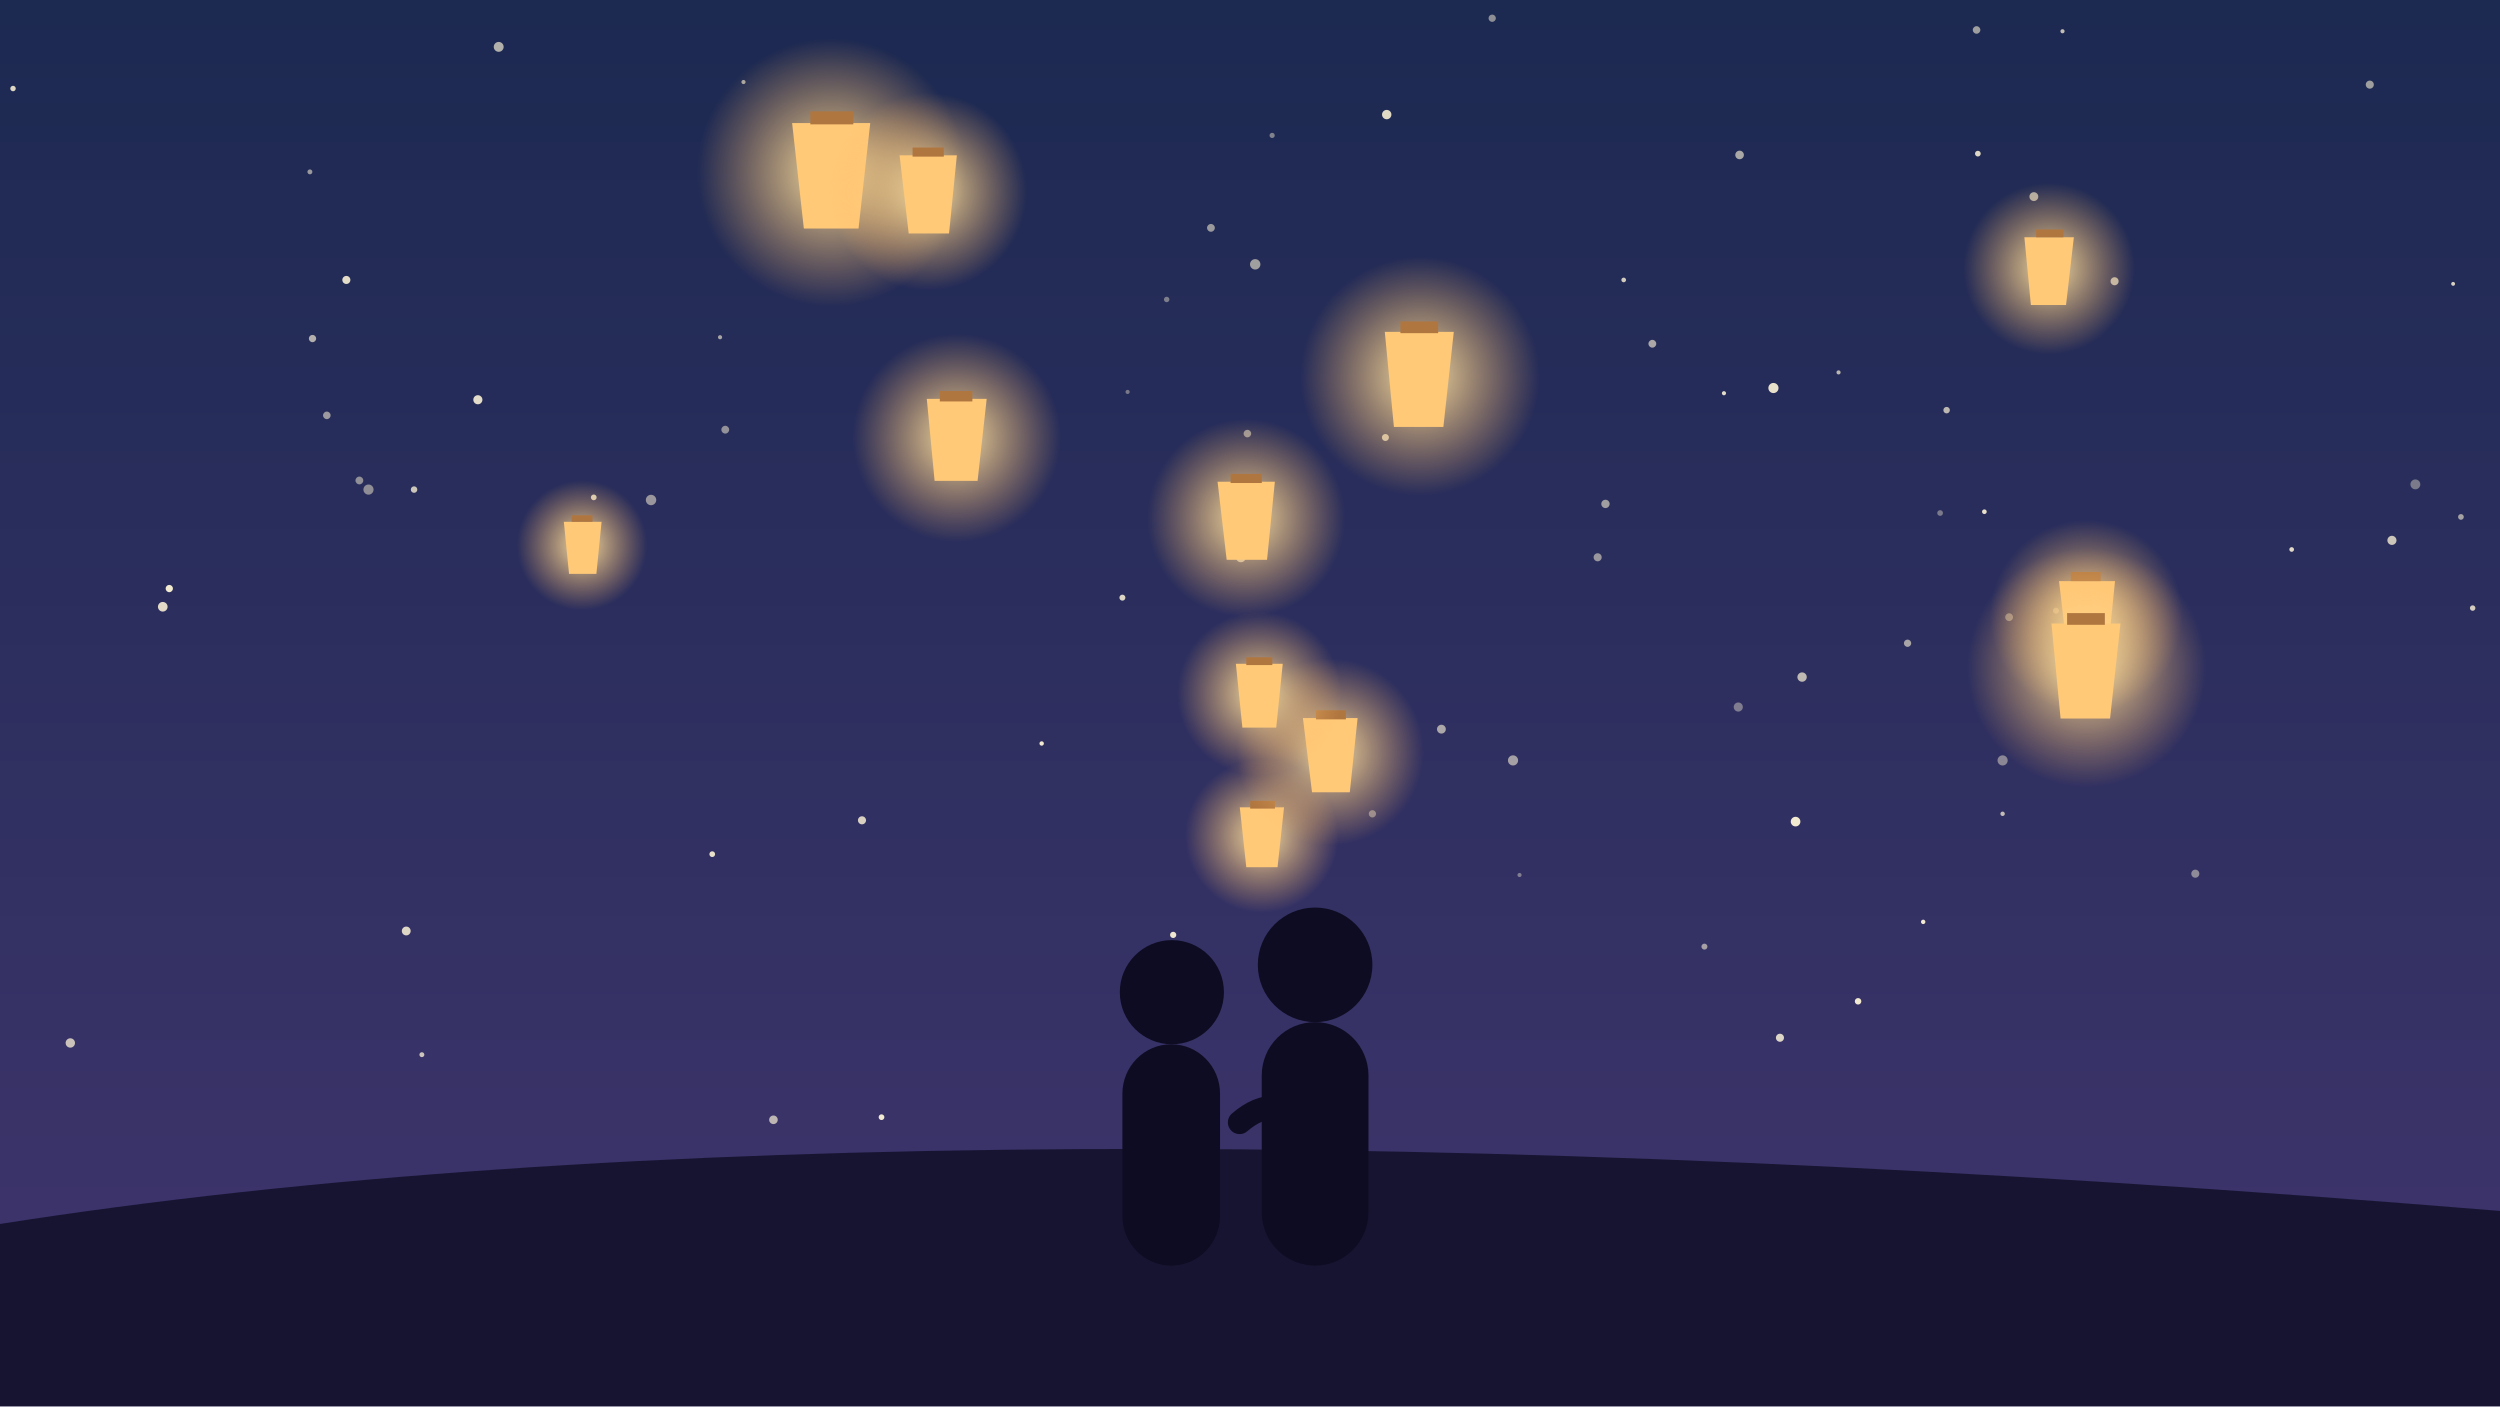
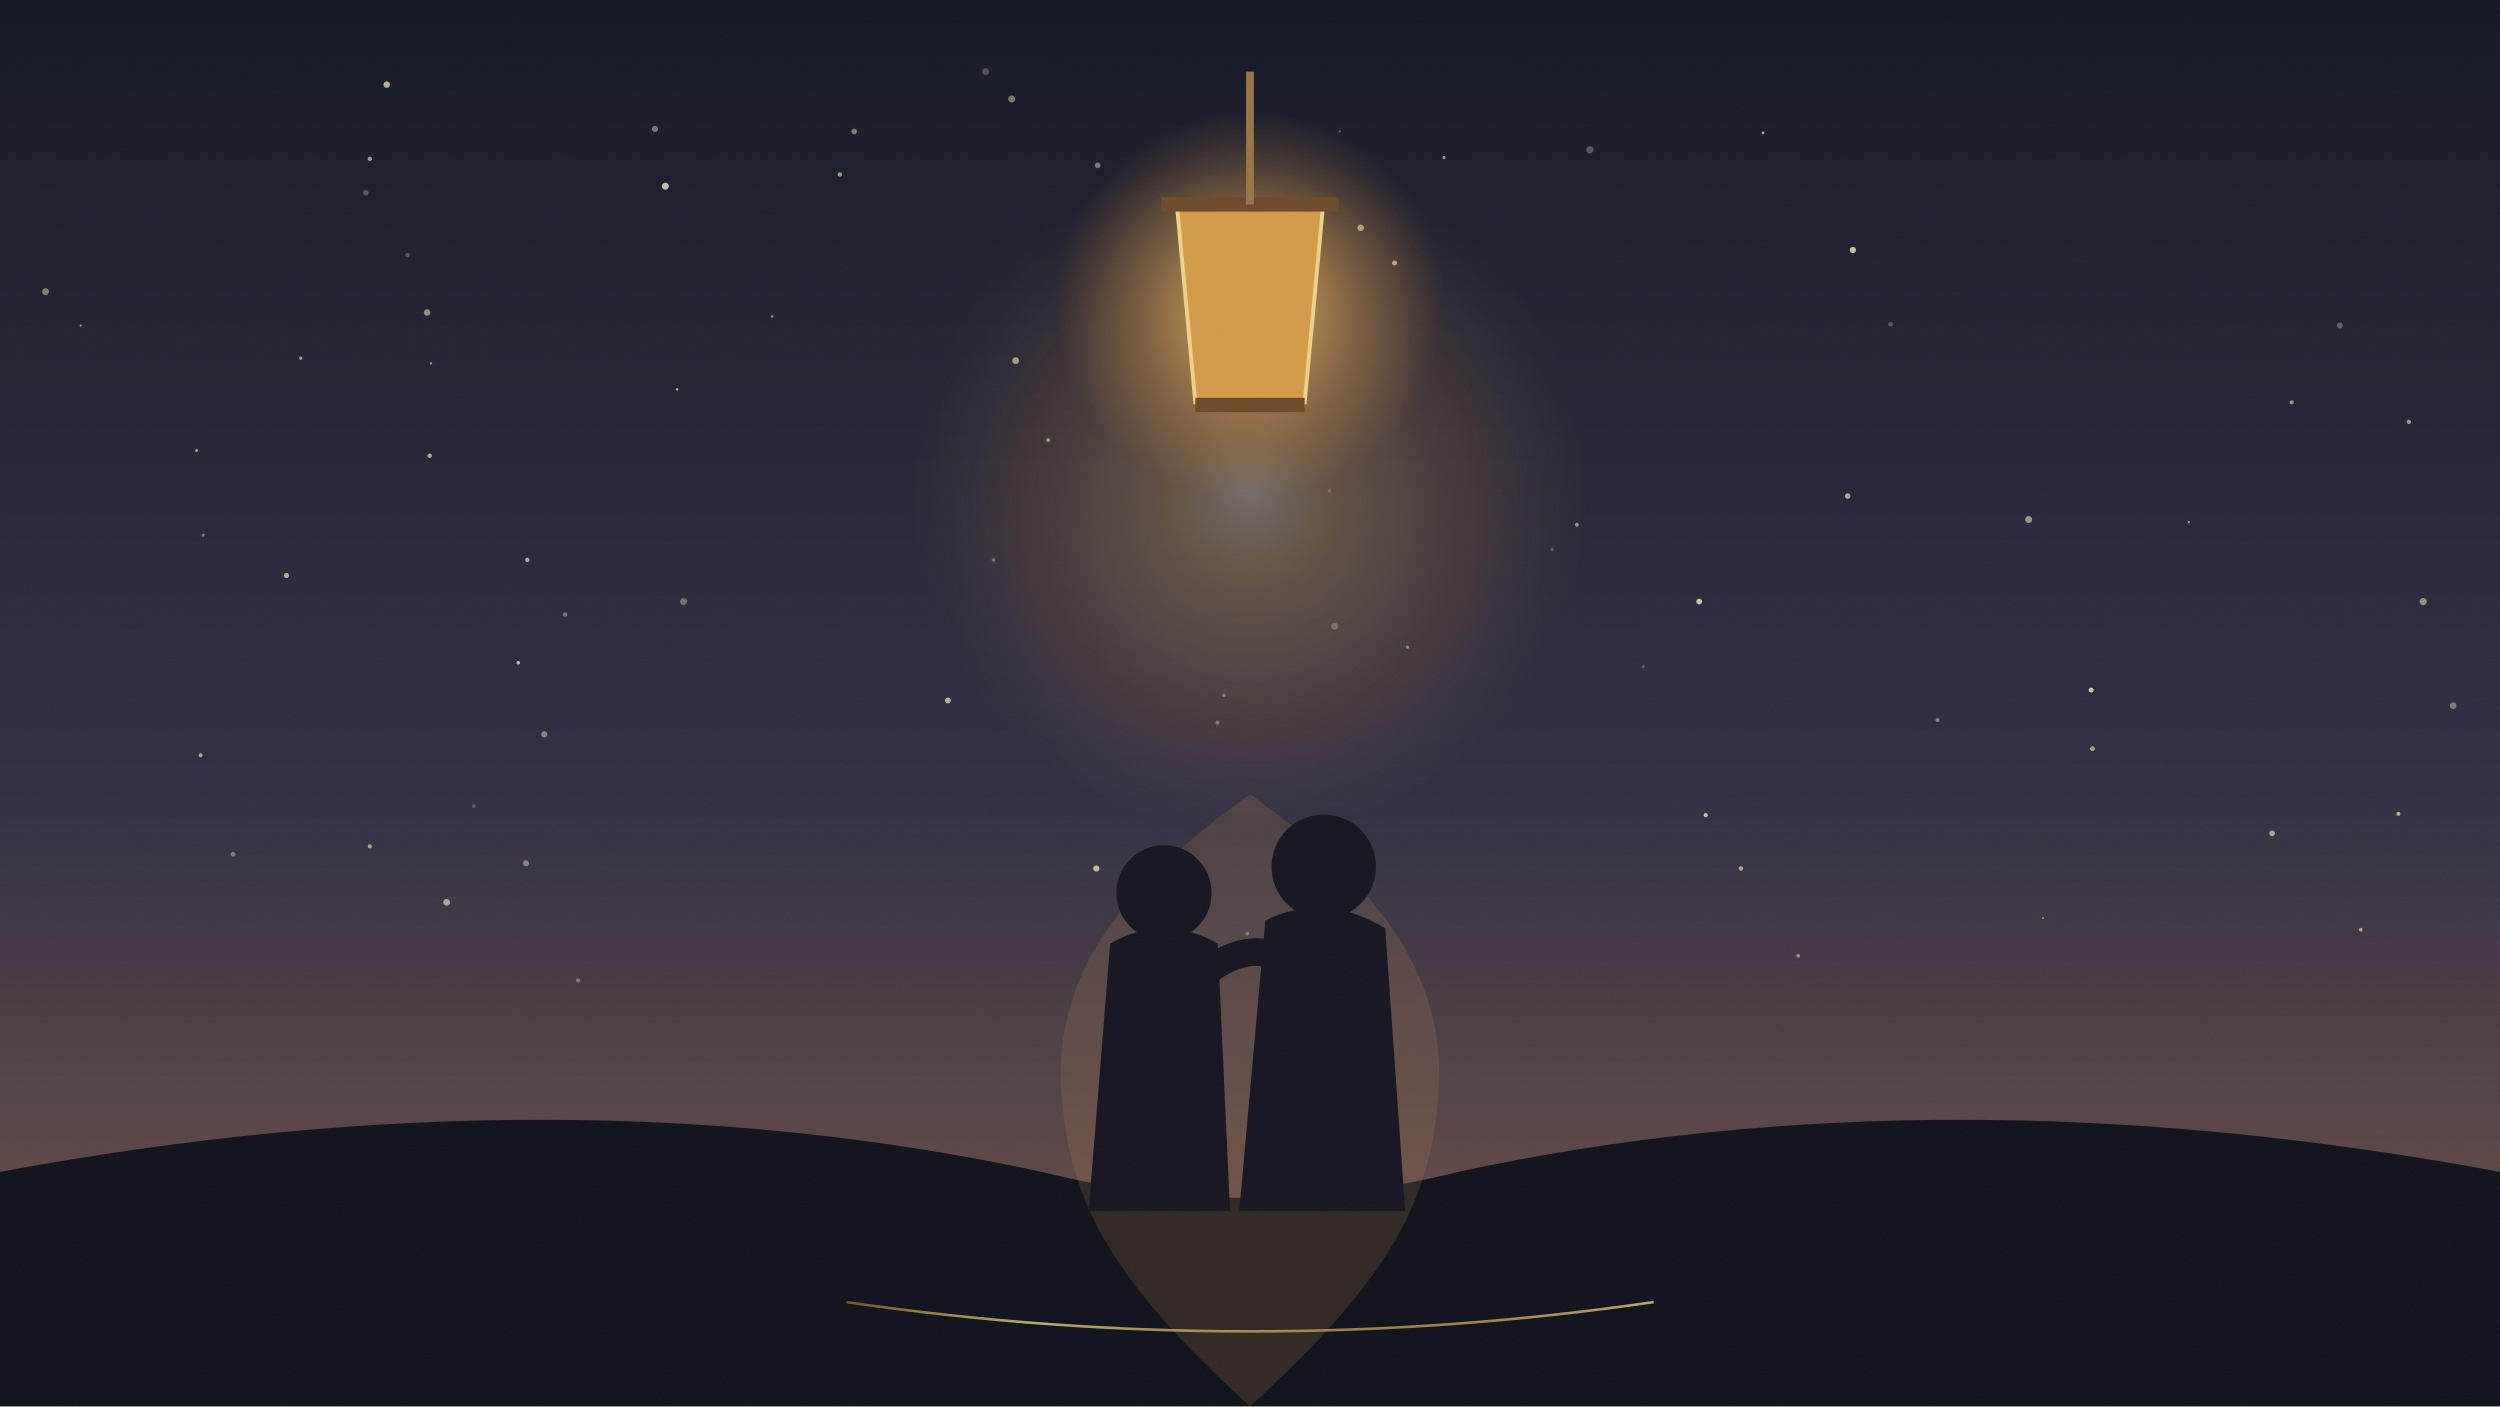
<svg xmlns="http://www.w3.org/2000/svg" viewBox="0 0 1920 1080">
  <defs>
-     <linearGradient id="night4" x1="0" y1="0" x2="0" y2="1">
-       <stop offset="0" stop-color="#1C2951" />
-       <stop offset="1" stop-color="#40356E" />
+     <filter id="grain" x="-10%" y="-10%" width="120%" height="120%">
+       <feTurbulence type="fractalNoise" baseFrequency=".72" numOctaves="3" seed="12" />
+       <feColorMatrix type="saturate" values="0" />
+     </filter>
+     <filter id="soft" x="-80%" y="-80%" width="260%" height="260%">
+       <feGaussianBlur stdDeviation="28" />
+     </filter>
+     <filter id="glow" x="-120%" y="-120%" width="340%" height="340%">
+       <feGaussianBlur stdDeviation="13" result="b" />
+       <feMerge>
+         <feMergeNode in="b" />
+         <feMergeNode in="SourceGraphic" />
+       </feMerge>
+     </filter>
+     <linearGradient id="gold" x1="0" y1="0" x2="1" y2="1">
+       <stop offset="0" stop-color="#8D6828" />
+       <stop offset=".48" stop-color="#F5D994" />
+       <stop offset="1" stop-color="#A97B2D" />
    </linearGradient>
-     <radialGradient id="lant">
-       <stop offset="0" stop-color="#FFE9A8" stop-opacity="0.95" />
-       <stop offset="1" stop-color="#FFB45C" stop-opacity="0" />
+     <linearGradient id="aDusk" x1="0" y1="0" x2="0" y2="1">
+       <stop stop-color="#151827" />
+       <stop offset=".58" stop-color="#343044" />
+       <stop offset="1" stop-color="#765748" />
+     </linearGradient>
+     <radialGradient id="lamp">
+       <stop stop-color="#FFF2C4" />
+       <stop offset=".22" stop-color="#EAB760" stop-opacity=".9" />
+       <stop offset="1" stop-color="#D18A3C" stop-opacity="0" />
    </radialGradient>
  </defs>
-   <rect width="1920" height="1080" fill="url(#night4)" />
-   <circle cx="312" cy="715" r="3.4" fill="#FFF6D8" opacity="0.84" />
-   <circle cx="318" cy="376" r="2.5" fill="#FFF6D8" opacity="0.76" />
-   <circle cx="456" cy="382" r="2.2" fill="#FFF6D8" opacity="0.80" />
-   <circle cx="862" cy="459" r="2.3" fill="#FFF6D8" opacity="0.84" />
-   <circle cx="901" cy="718" r="2.4" fill="#FFF6D8" opacity="0.92" />
-   <circle cx="1890" cy="397" r="2.2" fill="#FFF6D8" opacity="0.58" />
-   <circle cx="1013" cy="831" r="3.5" fill="#FFF6D8" opacity="0.83" />
-   <circle cx="266" cy="215" r="3.1" fill="#FFF6D8" opacity="0.87" />
-   <circle cx="1065" cy="88" r="3.6" fill="#FFF6D8" opacity="0.86" />
-   <circle cx="547" cy="656" r="2.2" fill="#FFF6D8" opacity="0.89" />
-   <circle cx="283" cy="376" r="3.9" fill="#FFF6D8" opacity="0.48" />
-   <circle cx="866" cy="301" r="1.6" fill="#FFF6D8" opacity="0.38" />
-   <circle cx="964" cy="203" r="4.0" fill="#FFF6D8" opacity="0.57" />
-   <circle cx="54" cy="801" r="3.6" fill="#FFF6D8" opacity="0.74" />
-   <circle cx="1519" cy="118" r="2.2" fill="#FFF6D8" opacity="0.85" />
-   <circle cx="1336" cy="119" r="3.3" fill="#FFF6D8" opacity="0.62" />
-   <circle cx="10" cy="68" r="2.1" fill="#FFF6D8" opacity="0.85" />
-   <circle cx="1054" cy="625" r="2.8" fill="#FFF6D8" opacity="0.42" />
-   <circle cx="553" cy="259" r="1.6" fill="#FFF6D8" opacity="0.60" />
-   <circle cx="1524" cy="393" r="1.8" fill="#FFF6D8" opacity="0.89" />
-   <circle cx="1146" cy="14" r="2.8" fill="#FFF6D8" opacity="0.50" />
-   <circle cx="276" cy="369" r="3.0" fill="#FFF6D8" opacity="0.49" />
-   <circle cx="800" cy="571" r="1.7" fill="#FFF6D8" opacity="0.93" />
-   <circle cx="130" cy="452" r="2.8" fill="#FFF6D8" opacity="0.94" />
-   <circle cx="1064" cy="336" r="2.7" fill="#FFF6D8" opacity="0.73" />
-   <circle cx="1884" cy="218" r="1.5" fill="#FFF6D8" opacity="0.82" />
-   <circle cx="662" cy="630" r="3.1" fill="#FFF6D8" opacity="0.81" />
-   <circle cx="1412" cy="286" r="1.6" fill="#FFF6D8" opacity="0.68" />
-   <circle cx="1562" cy="151" r="3.4" fill="#FFF6D8" opacity="0.63" />
-   <circle cx="1335" cy="543" r="3.5" fill="#FFF6D8" opacity="0.39" />
-   <circle cx="1490" cy="394" r="2.2" fill="#FFF6D8" opacity="0.38" />
-   <circle cx="383" cy="36" r="3.8" fill="#FFF6D8" opacity="0.66" />
-   <circle cx="1899" cy="467" r="2.1" fill="#FFF6D8" opacity="0.80" />
-   <circle cx="367" cy="307" r="3.5" fill="#FFF6D8" opacity="0.87" />
-   <circle cx="637" cy="107" r="2.4" fill="#FFF6D8" opacity="0.88" />
-   <circle cx="1427" cy="769" r="2.5" fill="#FFF6D8" opacity="0.93" />
-   <circle cx="953" cy="428" r="3.8" fill="#FFF6D8" opacity="0.66" />
-   <circle cx="1538" cy="625" r="1.7" fill="#FFF6D8" opacity="0.71" />
-   <circle cx="1579" cy="469" r="2.3" fill="#FFF6D8" opacity="0.40" />
-   <circle cx="1269" cy="264" r="3.0" fill="#FFF6D8" opacity="0.61" />
-   <circle cx="1324" cy="302" r="1.6" fill="#FFF6D8" opacity="0.87" />
-   <circle cx="677" cy="858" r="2.2" fill="#FFF6D8" opacity="0.94" />
-   <circle cx="1820" cy="65" r="3.1" fill="#FFF6D8" opacity="0.57" />
-   <circle cx="1538" cy="584" r="3.9" fill="#FFF6D8" opacity="0.44" />
-   <circle cx="1167" cy="672" r="1.6" fill="#FFF6D8" opacity="0.39" />
-   <circle cx="1495" cy="315" r="2.5" fill="#FFF6D8" opacity="0.69" />
-   <circle cx="1162" cy="584" r="3.9" fill="#FFF6D8" opacity="0.57" />
-   <circle cx="1465" cy="494" r="2.8" fill="#FFF6D8" opacity="0.59" />
-   <circle cx="1247" cy="215" r="1.8" fill="#FFF6D8" opacity="0.79" />
-   <circle cx="958" cy="333" r="2.9" fill="#FFF6D8" opacity="0.51" />
-   <circle cx="500" cy="384" r="4.0" fill="#FFF6D8" opacity="0.52" />
-   <circle cx="1760" cy="422" r="1.8" fill="#FFF6D8" opacity="0.86" />
-   <circle cx="868" cy="773" r="2.6" fill="#FFF6D8" opacity="0.40" />
-   <circle cx="1309" cy="727" r="2.3" fill="#FFF6D8" opacity="0.56" />
-   <circle cx="125" cy="466" r="3.7" fill="#FFF6D8" opacity="0.86" />
-   <circle cx="1367" cy="797" r="3.1" fill="#FFF6D8" opacity="0.83" />
-   <circle cx="977" cy="104" r="2.0" fill="#FFF6D8" opacity="0.43" />
-   <circle cx="1518" cy="23" r="2.9" fill="#FFF6D8" opacity="0.57" />
-   <circle cx="1543" cy="474" r="3.0" fill="#FFF6D8" opacity="0.40" />
-   <circle cx="594" cy="860" r="3.3" fill="#FFF6D8" opacity="0.67" />
-   <circle cx="1477" cy="708" r="1.7" fill="#FFF6D8" opacity="0.93" />
-   <circle cx="1233" cy="387" r="3.2" fill="#FFF6D8" opacity="0.56" />
-   <circle cx="1686" cy="671" r="3.1" fill="#FFF6D8" opacity="0.46" />
-   <circle cx="1855" cy="372" r="3.8" fill="#FFF6D8" opacity="0.38" />
-   <circle cx="238" cy="132" r="1.9" fill="#FFF6D8" opacity="0.54" />
-   <circle cx="1362" cy="298" r="3.9" fill="#FFF6D8" opacity="0.89" />
-   <circle cx="1624" cy="216" r="3.1" fill="#FFF6D8" opacity="0.68" />
-   <circle cx="240" cy="260" r="2.8" fill="#FFF6D8" opacity="0.65" />
-   <circle cx="324" cy="810" r="1.9" fill="#FFF6D8" opacity="0.75" />
-   <circle cx="1384" cy="520" r="3.6" fill="#FFF6D8" opacity="0.69" />
-   <circle cx="1584" cy="24" r="1.6" fill="#FFF6D8" opacity="0.73" />
-   <circle cx="1107" cy="560" r="3.4" fill="#FFF6D8" opacity="0.60" />
-   <circle cx="1227" cy="428" r="3.1" fill="#FFF6D8" opacity="0.52" />
-   <circle cx="1837" cy="415" r="3.5" fill="#FFF6D8" opacity="0.76" />
-   <circle cx="571" cy="63" r="1.6" fill="#FFF6D8" opacity="0.61" />
-   <circle cx="930" cy="175" r="3.0" fill="#FFF6D8" opacity="0.54" />
-   <circle cx="1379" cy="631" r="3.7" fill="#FFF6D8" opacity="0.94" />
-   <circle cx="251" cy="319" r="2.9" fill="#FFF6D8" opacity="0.54" />
-   <circle cx="896" cy="230" r="2.1" fill="#FFF6D8" opacity="0.41" />
-   <circle cx="557" cy="330" r="3.0" fill="#FFF6D8" opacity="0.50" />
-   <g transform="translate(1573.717,206.2378)">
-     <circle r="66" fill="url(#lant)" />
-     <path d="M-19,-24 h38 l-6,52 h-27 Z" fill="#FFC978" />
-     <rect x="-10" y="-30" width="21" height="6" fill="#B0763F" />
+   <rect width="1920" height="1080" fill="url(#aDusk)" />
+   <circle cx="1745" cy="640" r="2.2" fill="#E9DDBE" opacity="0.66" />
+   <circle cx="1760" cy="309" r="1.6" fill="#E9DDBE" opacity="0.60" />
+   <circle cx="958" cy="717" r="1.4" fill="#E9DDBE" opacity="0.38" />
+   <circle cx="1488" cy="553" r="1.5" fill="#E9DDBE" opacity="0.48" />
+   <circle cx="1021" cy="377" r="1.3" fill="#E9DDBE" opacity="0.28" />
+   <circle cx="940" cy="534" r="1.2" fill="#E9DDBE" opacity="0.45" />
+   <circle cx="525" cy="462" r="2.7" fill="#E9DDBE" opacity="0.39" />
+   <circle cx="805" cy="338" r="1.5" fill="#E9DDBE" opacity="0.62" />
+   <circle cx="1305" cy="462" r="2.2" fill="#E9DDBE" opacity="0.85" />
+   <circle cx="928" cy="737" r="2.1" fill="#E9DDBE" opacity="0.76" />
+   <circle cx="405" cy="430" r="1.7" fill="#E9DDBE" opacity="0.71" />
+   <circle cx="343" cy="693" r="2.6" fill="#E9DDBE" opacity="0.67" />
+   <circle cx="1310" cy="626" r="1.6" fill="#E9DDBE" opacity="0.84" />
+   <circle cx="156" cy="411" r="1.2" fill="#E9DDBE" opacity="0.51" />
+   <circle cx="520" cy="299" r="1.0" fill="#E9DDBE" opacity="0.75" />
+   <circle cx="1569" cy="705" r="0.8" fill="#E9DDBE" opacity="0.55" />
+   <circle cx="1850" cy="324" r="1.7" fill="#E9DDBE" opacity="0.61" />
+   <circle cx="331" cy="279" r="0.9" fill="#E9DDBE" opacity="0.66" />
+   <circle cx="1211" cy="403" r="1.5" fill="#E9DDBE" opacity="0.59" />
+   <circle cx="763" cy="430" r="1.4" fill="#E9DDBE" opacity="0.36" />
+   <circle cx="284" cy="650" r="1.6" fill="#E9DDBE" opacity="0.67" />
+   <circle cx="398" cy="509" r="1.4" fill="#E9DDBE" opacity="0.80" />
+   <circle cx="1606" cy="530" r="1.9" fill="#E9DDBE" opacity="0.85" />
+   <circle cx="418" cy="564" r="2.4" fill="#E9DDBE" opacity="0.48" />
+   <circle cx="1025" cy="481" r="2.7" fill="#E9DDBE" opacity="0.31" />
+   <circle cx="1842" cy="625" r="1.5" fill="#E9DDBE" opacity="0.76" />
+   <circle cx="313" cy="196" r="1.7" fill="#E9DDBE" opacity="0.27" />
+   <circle cx="1423" cy="192" r="2.4" fill="#E9DDBE" opacity="0.83" />
+   <circle cx="151" cy="346" r="1.1" fill="#E9DDBE" opacity="0.69" />
+   <circle cx="364" cy="619" r="1.4" fill="#E9DDBE" opacity="0.26" />
+   <circle cx="1813" cy="714" r="1.4" fill="#E9DDBE" opacity="0.69" />
+   <circle cx="62" cy="250" r="0.8" fill="#E9DDBE" opacity="0.72" />
+   <circle cx="1381" cy="734" r="1.4" fill="#E9DDBE" opacity="0.53" />
+   <circle cx="330" cy="350" r="1.7" fill="#E9DDBE" opacity="0.73" />
+   <circle cx="1109" cy="121" r="1.2" fill="#E9DDBE" opacity="0.67" />
+   <circle cx="1354" cy="102" r="1.1" fill="#E9DDBE" opacity="0.71" />
+   <circle cx="1607" cy="575" r="1.9" fill="#E9DDBE" opacity="0.60" />
+   <circle cx="328" cy="240" r="2.5" fill="#E9DDBE" opacity="0.58" />
+   <circle cx="503" cy="99" r="2.4" fill="#E9DDBE" opacity="0.45" />
+   <circle cx="777" cy="76" r="2.7" fill="#E9DDBE" opacity="0.47" />
+   <circle cx="297" cy="65" r="2.5" fill="#E9DDBE" opacity="0.78" />
+   <circle cx="842" cy="667" r="2.4" fill="#E9DDBE" opacity="0.78" />
+   <circle cx="434" cy="472" r="1.7" fill="#E9DDBE" opacity="0.42" />
+   <circle cx="1681" cy="401" r="0.9" fill="#E9DDBE" opacity="0.68" />
+   <circle cx="1419" cy="381" r="2.1" fill="#E9DDBE" opacity="0.72" />
+   <circle cx="1558" cy="399" r="2.7" fill="#E9DDBE" opacity="0.60" />
+   <circle cx="1029" cy="101" r="0.9" fill="#E9DDBE" opacity="0.33" />
+   <circle cx="935" cy="555" r="1.5" fill="#E9DDBE" opacity="0.39" />
+   <circle cx="1192" cy="422" r="1.3" fill="#E9DDBE" opacity="0.26" />
+   <circle cx="757" cy="55" r="2.7" fill="#E9DDBE" opacity="0.27" />
+   <circle cx="220" cy="442" r="2.0" fill="#E9DDBE" opacity="0.72" />
+   <circle cx="284" cy="122" r="1.7" fill="#E9DDBE" opacity="0.64" />
+   <circle cx="1452" cy="249" r="1.8" fill="#E9DDBE" opacity="0.28" />
+   <circle cx="1045" cy="175" r="2.5" fill="#E9DDBE" opacity="0.67" />
+   <circle cx="154" cy="580" r="1.5" fill="#E9DDBE" opacity="0.72" />
+   <circle cx="1081" cy="497" r="1.2" fill="#E9DDBE" opacity="0.52" />
+   <circle cx="179" cy="656" r="1.8" fill="#E9DDBE" opacity="0.44" />
+   <circle cx="1337" cy="667" r="1.7" fill="#E9DDBE" opacity="0.67" />
+   <circle cx="1884" cy="542" r="2.6" fill="#E9DDBE" opacity="0.42" />
+   <circle cx="511" cy="143" r="2.7" fill="#E9DDBE" opacity="0.83" />
+   <circle cx="404" cy="663" r="2.3" fill="#E9DDBE" opacity="0.48" />
+   <circle cx="231" cy="275" r="1.3" fill="#E9DDBE" opacity="0.65" />
+   <circle cx="728" cy="538" r="2.3" fill="#E9DDBE" opacity="0.72" />
+   <circle cx="1797" cy="250" r="2.3" fill="#E9DDBE" opacity="0.34" />
+   <circle cx="780" cy="277" r="2.6" fill="#E9DDBE" opacity="0.67" />
+   <circle cx="656" cy="101" r="2.2" fill="#E9DDBE" opacity="0.47" />
+   <circle cx="645" cy="134" r="1.7" fill="#E9DDBE" opacity="0.64" />
+   <circle cx="35" cy="224" r="2.7" fill="#E9DDBE" opacity="0.49" />
+   <circle cx="1071" cy="202" r="1.9" fill="#E9DDBE" opacity="0.74" />
+   <circle cx="593" cy="243" r="1.1" fill="#E9DDBE" opacity="0.50" />
+   <circle cx="281" cy="148" r="2.1" fill="#E9DDBE" opacity="0.31" />
+   <circle cx="1262" cy="512" r="1.1" fill="#E9DDBE" opacity="0.36" />
+   <circle cx="843" cy="127" r="2.2" fill="#E9DDBE" opacity="0.47" />
+   <circle cx="1221" cy="115" r="2.8" fill="#E9DDBE" opacity="0.30" />
+   <circle cx="444" cy="753" r="1.6" fill="#E9DDBE" opacity="0.38" />
+   <circle cx="1861" cy="462" r="2.8" fill="#E9DDBE" opacity="0.56" />
+   <circle cx="960" cy="380" r="260" fill="url(#lamp)" opacity=".34" />
+   <path d="M0 900 Q430 820 800 900 Q960 940 1120 900 Q1490 820 1920 900V1080H0Z" fill="#11131B" />
+   <path d="M960 1080 C850 980 820 920 815 835 C810 742 870 674 960 610 C1050 674 1110 742 1105 835 C1100 920 1070 980 960 1080Z" fill="#B9874C" opacity=".18" />
+   <g transform="translate(960 930) scale(1.18)" fill="#171522">
+     <circle cx="-56" cy="-207" r="31" />
+     <path d="M-91-174 Q-56-194-21-174 L-13 0H-105Z" />
+     <circle cx="48" cy="-224" r="34" />
+     <path d="M10-189 Q48-208 88-184 L101 0H-7Z" />
+     <path d="M-25-158 Q5-179 32-158" fill="none" stroke="#171522" stroke-width="18" stroke-linecap="round" />
  </g>
-   <g transform="translate(1090.514,288.8661)">
-     <circle r="92" fill="url(#lant)" />
-     <path d="M-27,-34 h53 l-8,73 h-38 Z" fill="#FFC978" />
-     <rect x="-15" y="-42" width="29" height="9" fill="#B0763F" />
+   <g transform="translate(960 235)">
+     <circle r="150" fill="url(#lamp)" opacity=".75" />
+     <path d="M-56-76H56L42 74H-42Z" fill="#D69B4B" stroke="#F0D08B" stroke-width="3" />
+     <path d="M-68-78H68M-42 76H42" stroke="#6F4A2A" stroke-width="11" />
+     <rect x="-3" y="-180" width="6" height="102" fill="#9A7448" />
  </g>
-   <g transform="translate(957.0861,397.9514)">
-     <circle r="76" fill="url(#lant)" />
-     <path d="M-22,-28 h44 l-6,60 h-31 Z" fill="#FFC978" />
-     <rect x="-12" y="-34" width="24" height="7" fill="#B0763F" />
-   </g>
-   <g transform="translate(638.348,132.5152)">
-     <circle r="103" fill="url(#lant)" />
-     <path d="M-30,-38 h60 l-9,81 h-42 Z" fill="#FFC978" />
-     <rect x="-16" y="-47" width="33" height="10" fill="#B0763F" />
-   </g>
-   <g transform="translate(969.1467,642.0108)">
-     <circle r="59" fill="url(#lant)" />
-     <path d="M-17,-22 h34 l-5,46 h-24 Z" fill="#FFC978" />
-     <rect x="-9" y="-27" width="19" height="6" fill="#B0763F" />
-   </g>
-   <g transform="translate(712.8637,147.2918)">
-     <circle r="76" fill="url(#lant)" />
-     <path d="M-22,-28 h44 l-6,60 h-31 Z" fill="#FFC978" />
-     <rect x="-12" y="-34" width="24" height="7" fill="#B0763F" />
-   </g>
-   <g transform="translate(1602.33,473.3004)">
-     <circle r="74" fill="url(#lant)" />
-     <path d="M-21,-27 h43 l-6,59 h-30 Z" fill="#FFC978" />
-     <rect x="-12" y="-34" width="23" height="7" fill="#B0763F" />
-   </g>
-   <g transform="translate(1021.64,577.4731)">
-     <circle r="72" fill="url(#lant)" />
-     <path d="M-21,-26 h42 l-6,57 h-29 Z" fill="#FFC978" />
-     <rect x="-11" y="-32" width="23" height="7" fill="#B0763F" />
-   </g>
-   <g transform="translate(1602.526,512.8544)">
-     <circle r="92" fill="url(#lant)" />
-     <path d="M-27,-34 h53 l-8,73 h-38 Z" fill="#FFC978" />
-     <rect x="-15" y="-42" width="29" height="9" fill="#B0763F" />
-   </g>
-   <g transform="translate(734.7748,336.3141)">
-     <circle r="80" fill="url(#lant)" />
-     <path d="M-23,-30 h46 l-7,63 h-33 Z" fill="#FFC978" />
-     <rect x="-13" y="-36" width="25" height="8" fill="#B0763F" />
-   </g>
-   <g transform="translate(447.0209,418.7404)">
-     <circle r="50" fill="url(#lant)" />
-     <path d="M-14,-18 h29 l-4,40 h-21 Z" fill="#FFC978" />
-     <rect x="-8" y="-23" width="16" height="5" fill="#B0763F" />
-   </g>
-   <g transform="translate(967.1493,532.7782)">
-     <circle r="63" fill="url(#lant)" />
-     <path d="M-18,-23 h36 l-5,49 h-26 Z" fill="#FFC978" />
-     <rect x="-10" y="-28" width="20" height="6" fill="#B0763F" />
-   </g>
-   <path d="M0,940 Q700,830 1920,930 V1080 H0 Z" fill="#171432" />
-   <g transform="translate(900,972)" fill="#0E0C22">
-     <rect x="-38" y="-170" width="75" height="170" rx="38" />
-     <circle cx="0" cy="-210" r="40" />
-   </g>
-   <g transform="translate(1010,972)" fill="#0E0C22">
-     <rect x="-41" y="-187" width="82" height="187" rx="41" />
-     <circle cx="0" cy="-231" r="44" />
-   </g>
-   <path d="M952,862 Q980,838 1005,864" stroke="#0E0C22" stroke-width="18" fill="none" stroke-linecap="round" />
+   <path d="M650 1000 Q960 1045 1270 1000" fill="none" stroke="url(#gold)" stroke-width="2" opacity=".75" />
+   <rect width="1920" height="1080" fill="#fff" opacity=".035" filter="url(#grain)" />
</svg>
